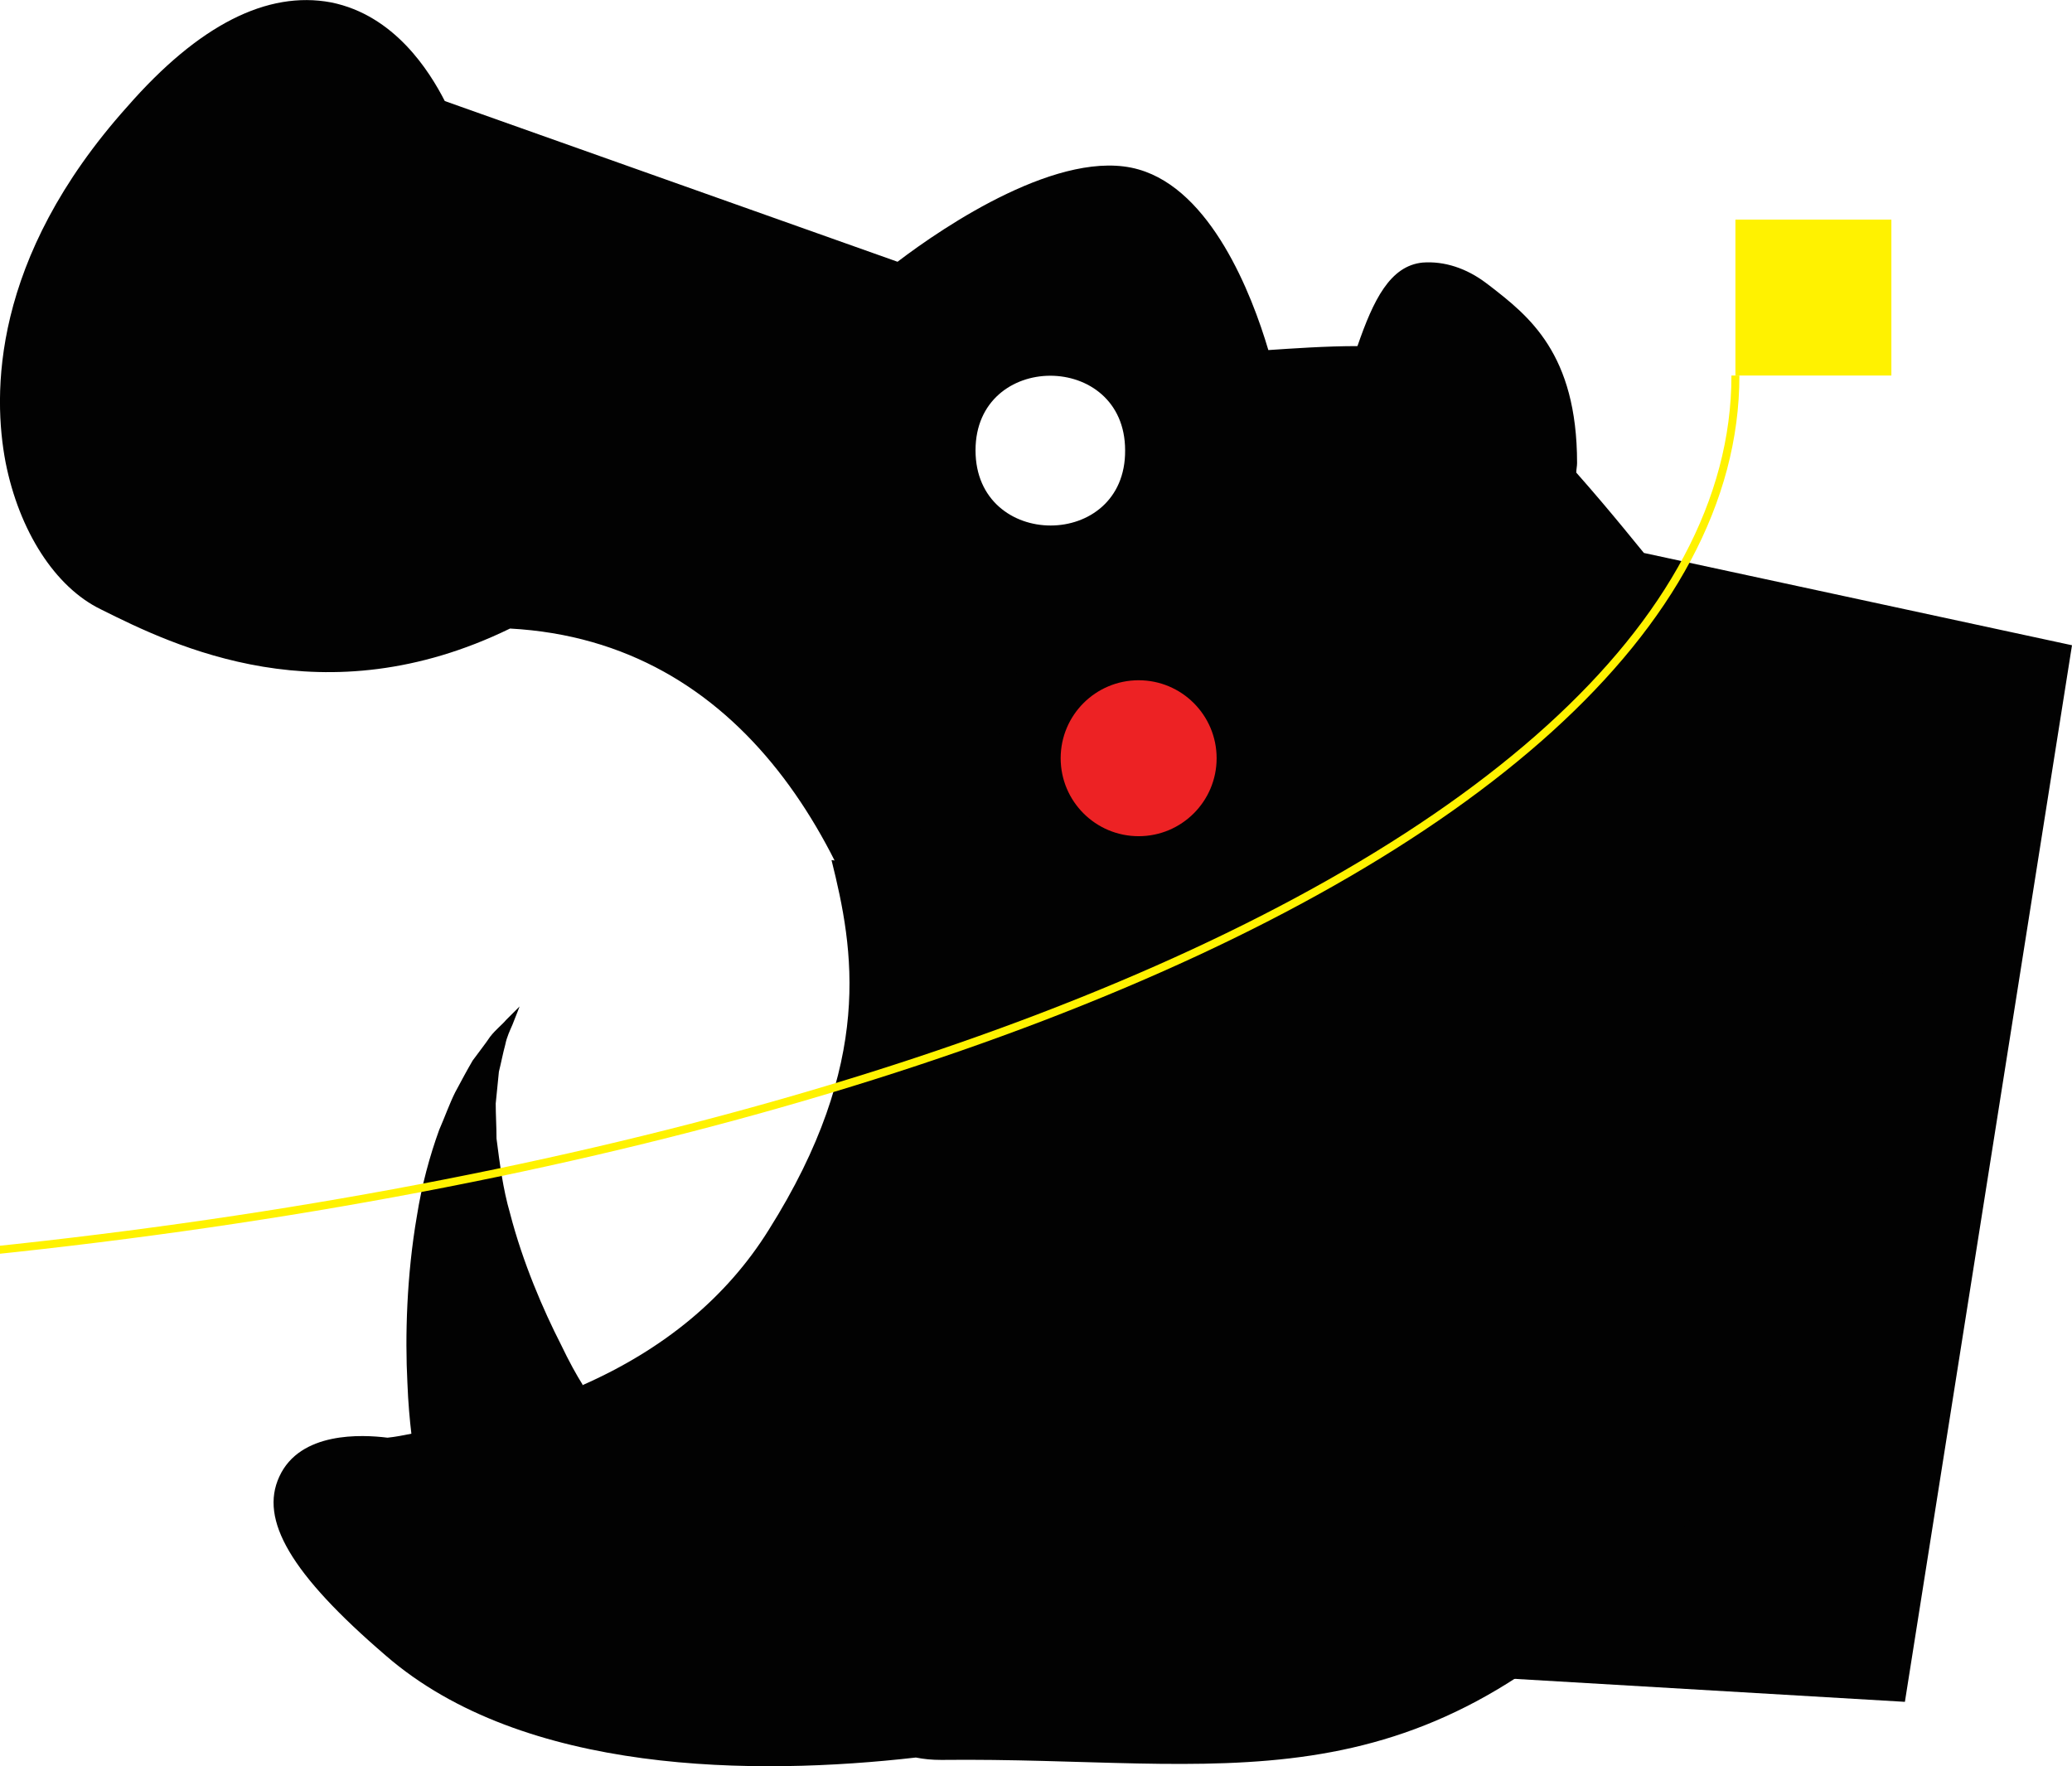
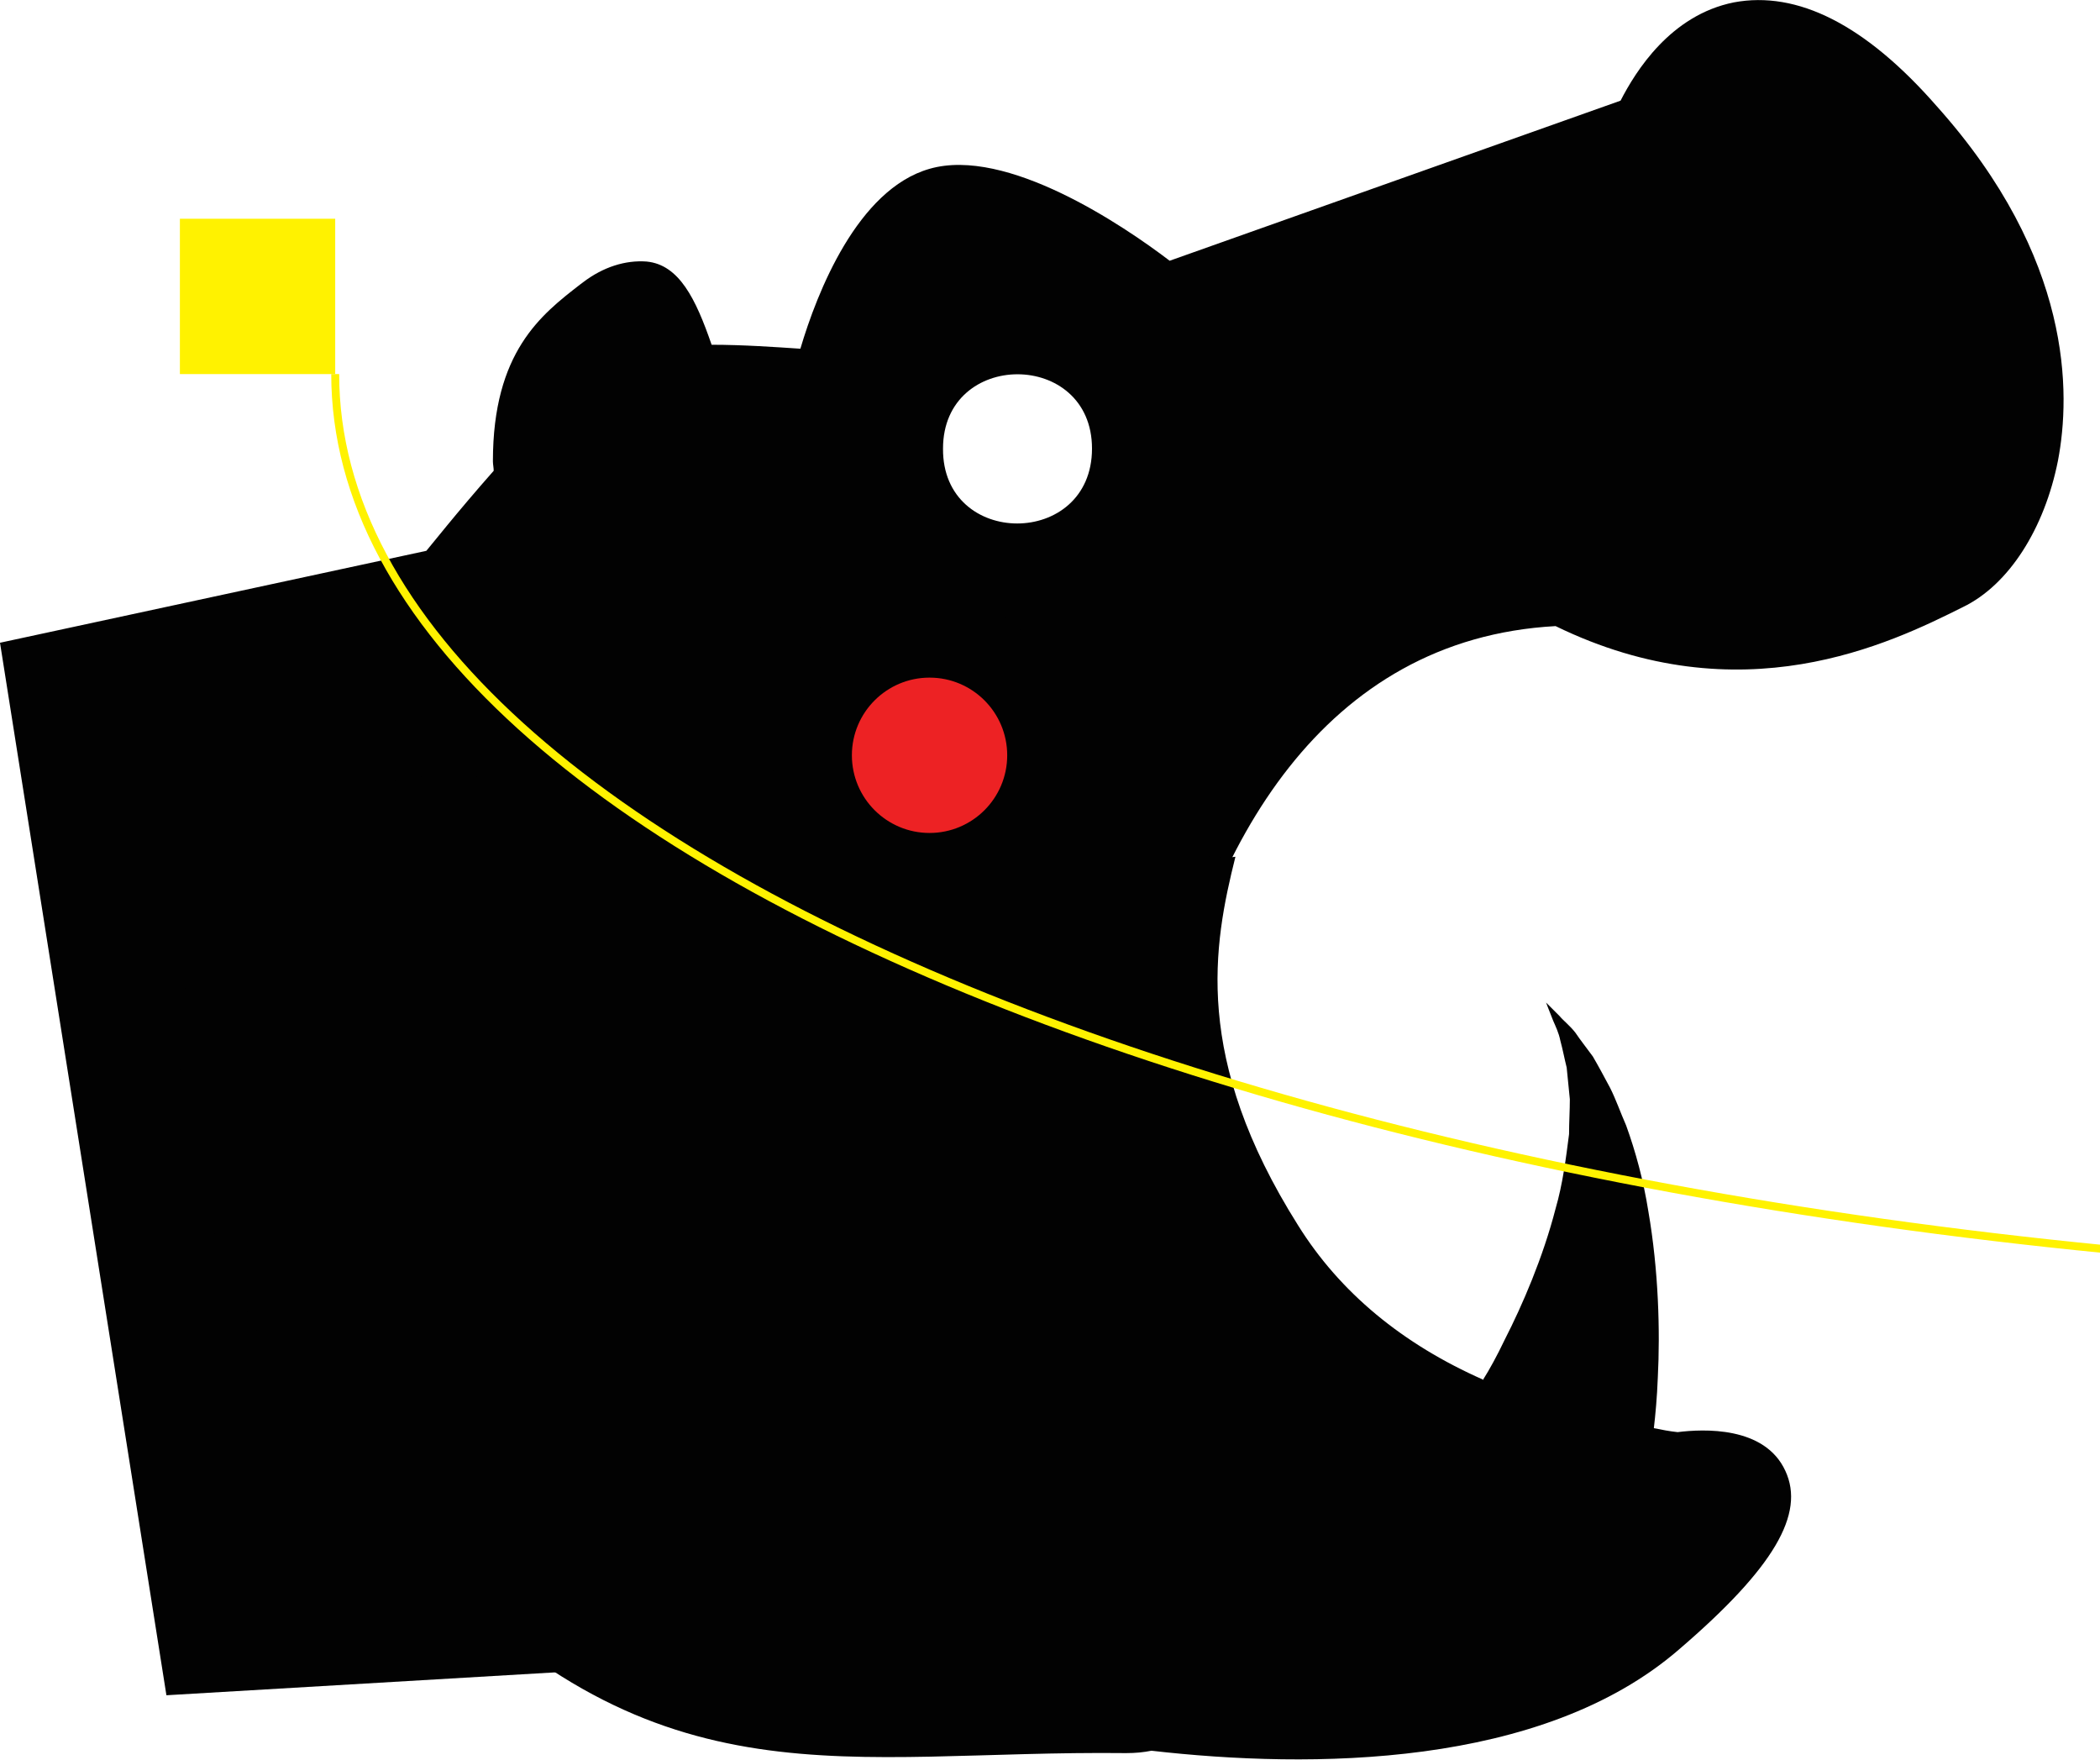
- <svg xmlns="http://www.w3.org/2000/svg" version="1.1" id="ELD:_Hungry_Hippo" x="0px" y="0px" viewBox="0 0 260.4 221.9" style="enable-background:new 0 0 260.4 221.9;" xml:space="preserve">
+ <svg xmlns="http://www.w3.org/2000/svg" version="1.1" id="ELD:_Hungry_Hippo" x="0px" y="0px" viewBox="0 0 265 222" style="enable-background:new 0 0 265 222;" xml:space="preserve">
  <style type="text/css">
	.st0{fill:#020202;}
	.st1{fill:#ED2224;}
	.st2{fill:#FFF200;}
	.st3{fill:none;stroke:#FFF200;stroke-miterlimit:10;}
</style>
  <g id="DEVICE:_x7B__x27_id_x27_:0_x7D_">
    <g id="STEPPER:_my_stepper">
-       <path id="BASE:_Hippo" class="st0" d="M206.6,69.5c-0.2-0.2-3.9-4.9-8.5-10.1c0-0.4,0.1-0.8,0.1-1.2c0-13.8-6.1-18.5-11-22.3    l-0.4-0.3c-2.5-1.9-5.3-2.8-8-2.6c-4.1,0.4-6.2,4.7-8.2,10.5c-4,0-8.2,0.3-11.2,0.5c-2.1-7.1-7.2-20.1-16.3-22.7    c-9.7-2.8-24.4,7.1-30.3,11.6L55.9,12.7C54,9,49.6,1.9,41.6,0.3c-8-1.5-16.6,2.8-25.6,13.1C-1.2,32.6-0.9,49.7,0.7,58.1    c1.7,8.6,6.2,15.7,12,18.5c9.2,4.6,28,13.8,51.4,2.4c58.6,3.2,58.6,103.9,43.7,119.9c3.9,3.2,12.4,8.7,24.6,8.7l107,6.3l21-132.8    L206.6,69.5z M122.6,56.6c0-12.5,18.8-12.5,18.8,0C141.5,69.2,122.6,69.2,122.6,56.6z" />
-       <path id="ARM:_HIPPO" class="st0" d="M227.9,106.6c-14.7-14.1-42.1-10.5-67.8,6.7l2.9-16.9c1.7-10.2-5.1-19.9-15.4-21.7    s-19.9,5.1-21.7,15.4l-2.3,13.6c-5.9-4.8-10.4,5.7-19.1,4.4c2.8,11.2,5.4,25.4-7.9,46.5c-5.3,8.5-13.2,15-23.4,19.5    c0,0,0-0.1,0-0.1c-0.7-1.1-1.7-2.9-2.7-5c-2.2-4.3-4.8-10.3-6.4-16.5c-0.9-3.1-1.3-6.3-1.7-9.4c0-1.5-0.1-3-0.1-4.4l0.4-4    c0.3-1.2,0.5-2.3,0.8-3.4c0.2-1,0.6-1.8,0.9-2.5c0.6-1.5,0.9-2.3,0.9-2.3s-0.6,0.6-1.7,1.7c-0.5,0.6-1.3,1.2-2,2.1    c-0.6,0.9-1.4,1.9-2.2,3c-0.7,1.2-1.4,2.5-2.2,4c-0.7,1.4-1.3,3.1-2,4.7c-1.2,3.3-2.2,7-2.8,10.8c-1.3,7.5-1.5,15.2-1.2,21    c0.1,2.6,0.3,4.7,0.5,6.4c-1,0.2-2,0.4-3,0.5c-3.2-0.4-11-0.8-13.6,4.9c-2.5,5.4,1.4,12.2,13.4,22.5c17.3,15,46.5,15.1,66.6,12.8    c1,0.2,2,0.3,3.2,0.3c35.5-0.4,58.7,7.1,89-24.5C237.5,165,246.8,124.7,227.9,106.6z" />
-       <circle id="PIVOT:_MAIN" class="st1" cx="143.1" cy="95.3" r="9.8" />
+       <path id="BASE:_Hippo" class="st0" d="M0,81.1l21,132.8l107-6.3c12.2,0,20.7-5.5,24.6-8.7c-14.9-16-14.9-116.7,43.7-119.9    c23.4,11.4,42.2,2.2,51.4-2.4c5.8-2.8,10.3-9.9,12-18.5c1.6-8.4,1.9-25.5-15.3-44.7c-9-10.3-17.6-14.6-25.6-13.1    c-8,1.6-12.4,8.7-14.3,12.4l-56.9,20.2c-5.9-4.5-20.6-14.4-30.3-11.6c-9.1,2.6-14.2,15.6-16.3,22.7c-3-0.2-7.2-0.5-11.2-0.5    c-2-5.8-4.1-10.1-8.2-10.5c-2.7-0.2-5.5,0.7-8,2.6l-0.4,0.3c-4.9,3.8-11,8.5-11,22.3c0,0.4,0.1,0.8,0.1,1.2    c-4.6,5.2-8.3,9.9-8.5,10.1L0,81.1z M119,56.6c0-12.5,18.8-12.5,18.8,0C137.8,69.2,118.9,69.2,119,56.6z" />
+       <path id="ARM:_HIPPO" class="st0" d="M53.1,196.7c30.3,31.6,53.5,24.1,89,24.5c1.2,0,2.2-0.1,3.2-0.3c20.1,2.3,49.3,2.2,66.6-12.8    c12-10.3,15.9-17.1,13.4-22.5c-2.6-5.7-10.4-5.3-13.6-4.9c-1-0.1-2-0.3-3-0.5c0.2-1.7,0.4-3.8,0.5-6.4c0.3-5.8,0.1-13.5-1.2-21    c-0.6-3.8-1.6-7.5-2.8-10.8c-0.7-1.6-1.3-3.3-2-4.7c-0.8-1.5-1.5-2.8-2.2-4c-0.8-1.1-1.6-2.1-2.2-3c-0.7-0.9-1.5-1.5-2-2.1    c-1.1-1.1-1.7-1.7-1.7-1.7s0.3,0.8,0.9,2.3c0.3,0.7,0.7,1.5,0.9,2.5c0.3,1.1,0.5,2.2,0.8,3.4l0.4,4c0,1.4-0.1,2.9-0.1,4.4    c-0.4,3.1-0.8,6.3-1.7,9.4c-1.6,6.2-4.2,12.2-6.4,16.5c-1,2.1-2,3.9-2.7,5v0.1c-10.2-4.5-18.1-11-23.4-19.5    c-13.3-21.1-10.7-35.3-7.9-46.5c-8.7,1.3-13.2-9.2-19.1-4.4l-2.3-13.6c-1.8-10.3-11.4-17.2-21.7-15.4S95.7,86.2,97.4,96.4    l2.9,16.9c-25.7-17.2-53.1-20.8-67.8-6.7C13.6,124.7,22.9,165,53.1,196.7z" />
+       <circle id="PIVOT:_MAIN" class="st1" cx="117.3" cy="95.3" r="9.8" />
    </g>
-     <rect id="BI:_in" x="218.1" y="27.6" class="st2" width="19.6" height="19.6" />
-     <path id="CP:_ordering" class="st3" d="M218.1,47.2c0,63-133.2,114-297.8,114" />
+     <rect id="BI:_in" x="22.7" y="27.6" class="st2" width="19.6" height="19.6" />
+     <path id="CP:_ordering" class="st3" d="M340.1,161.2c-164.6,0-297.8-51-297.8-114" />
  </g>
</svg>
